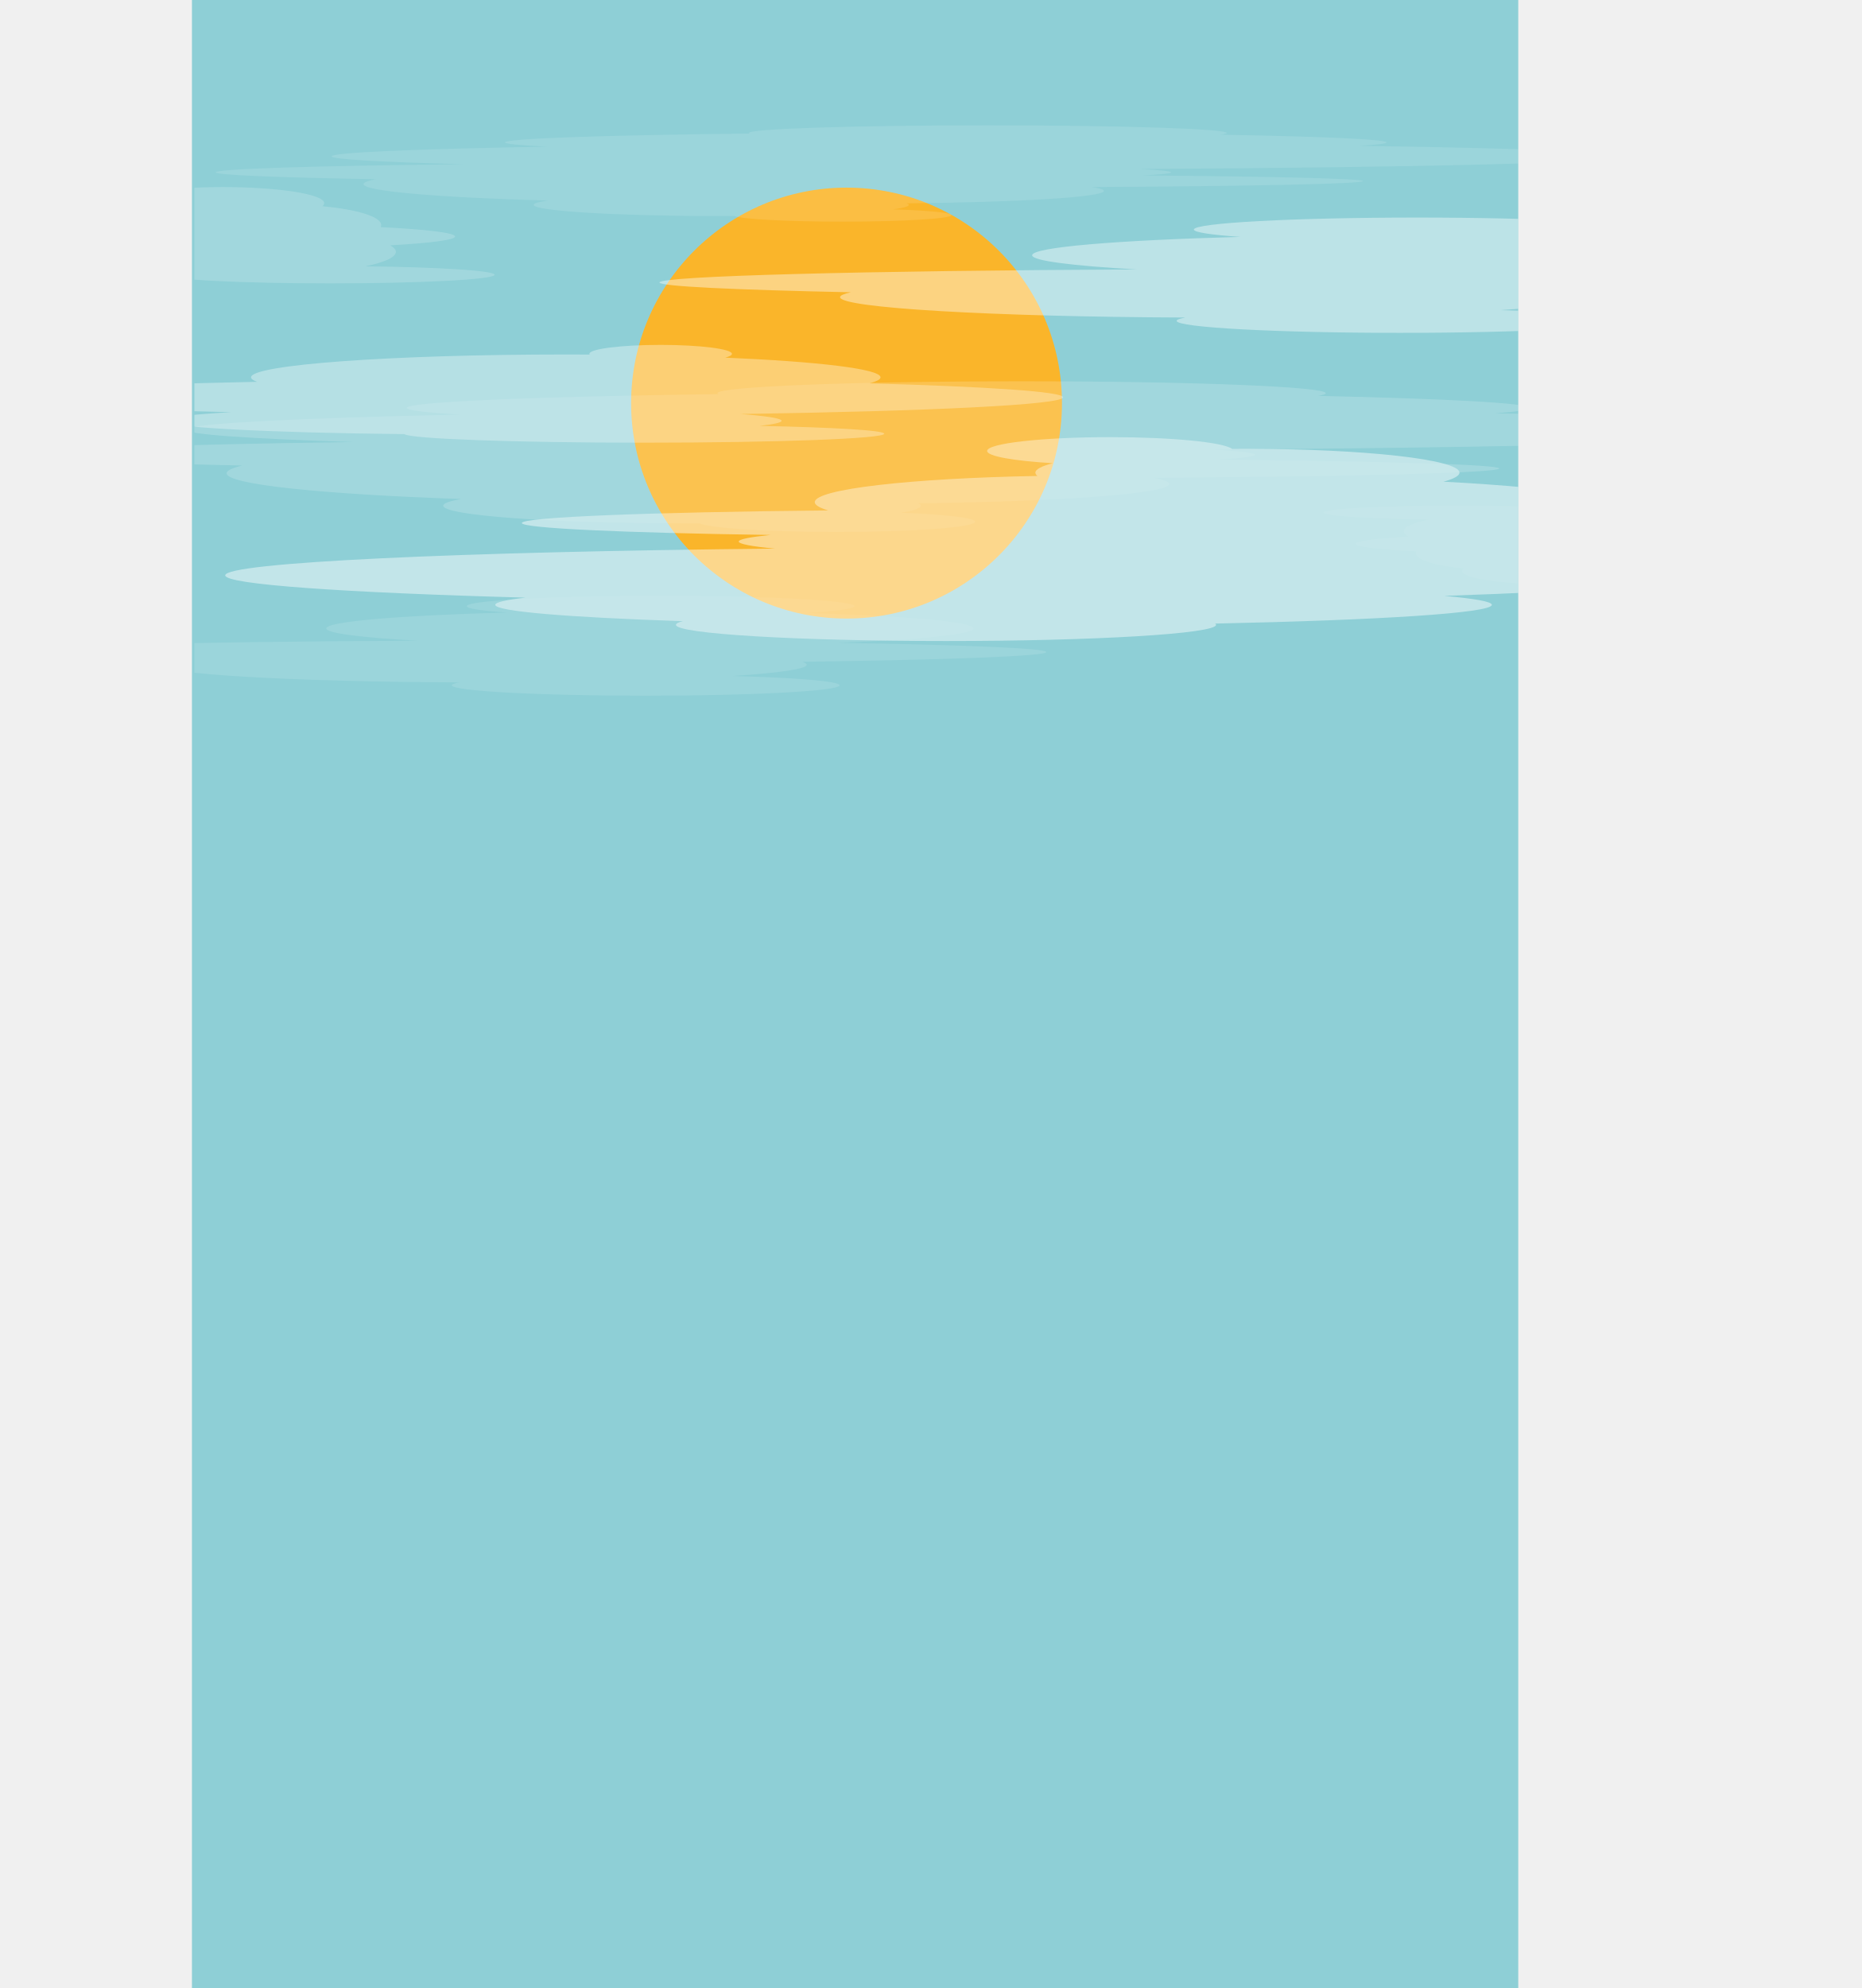
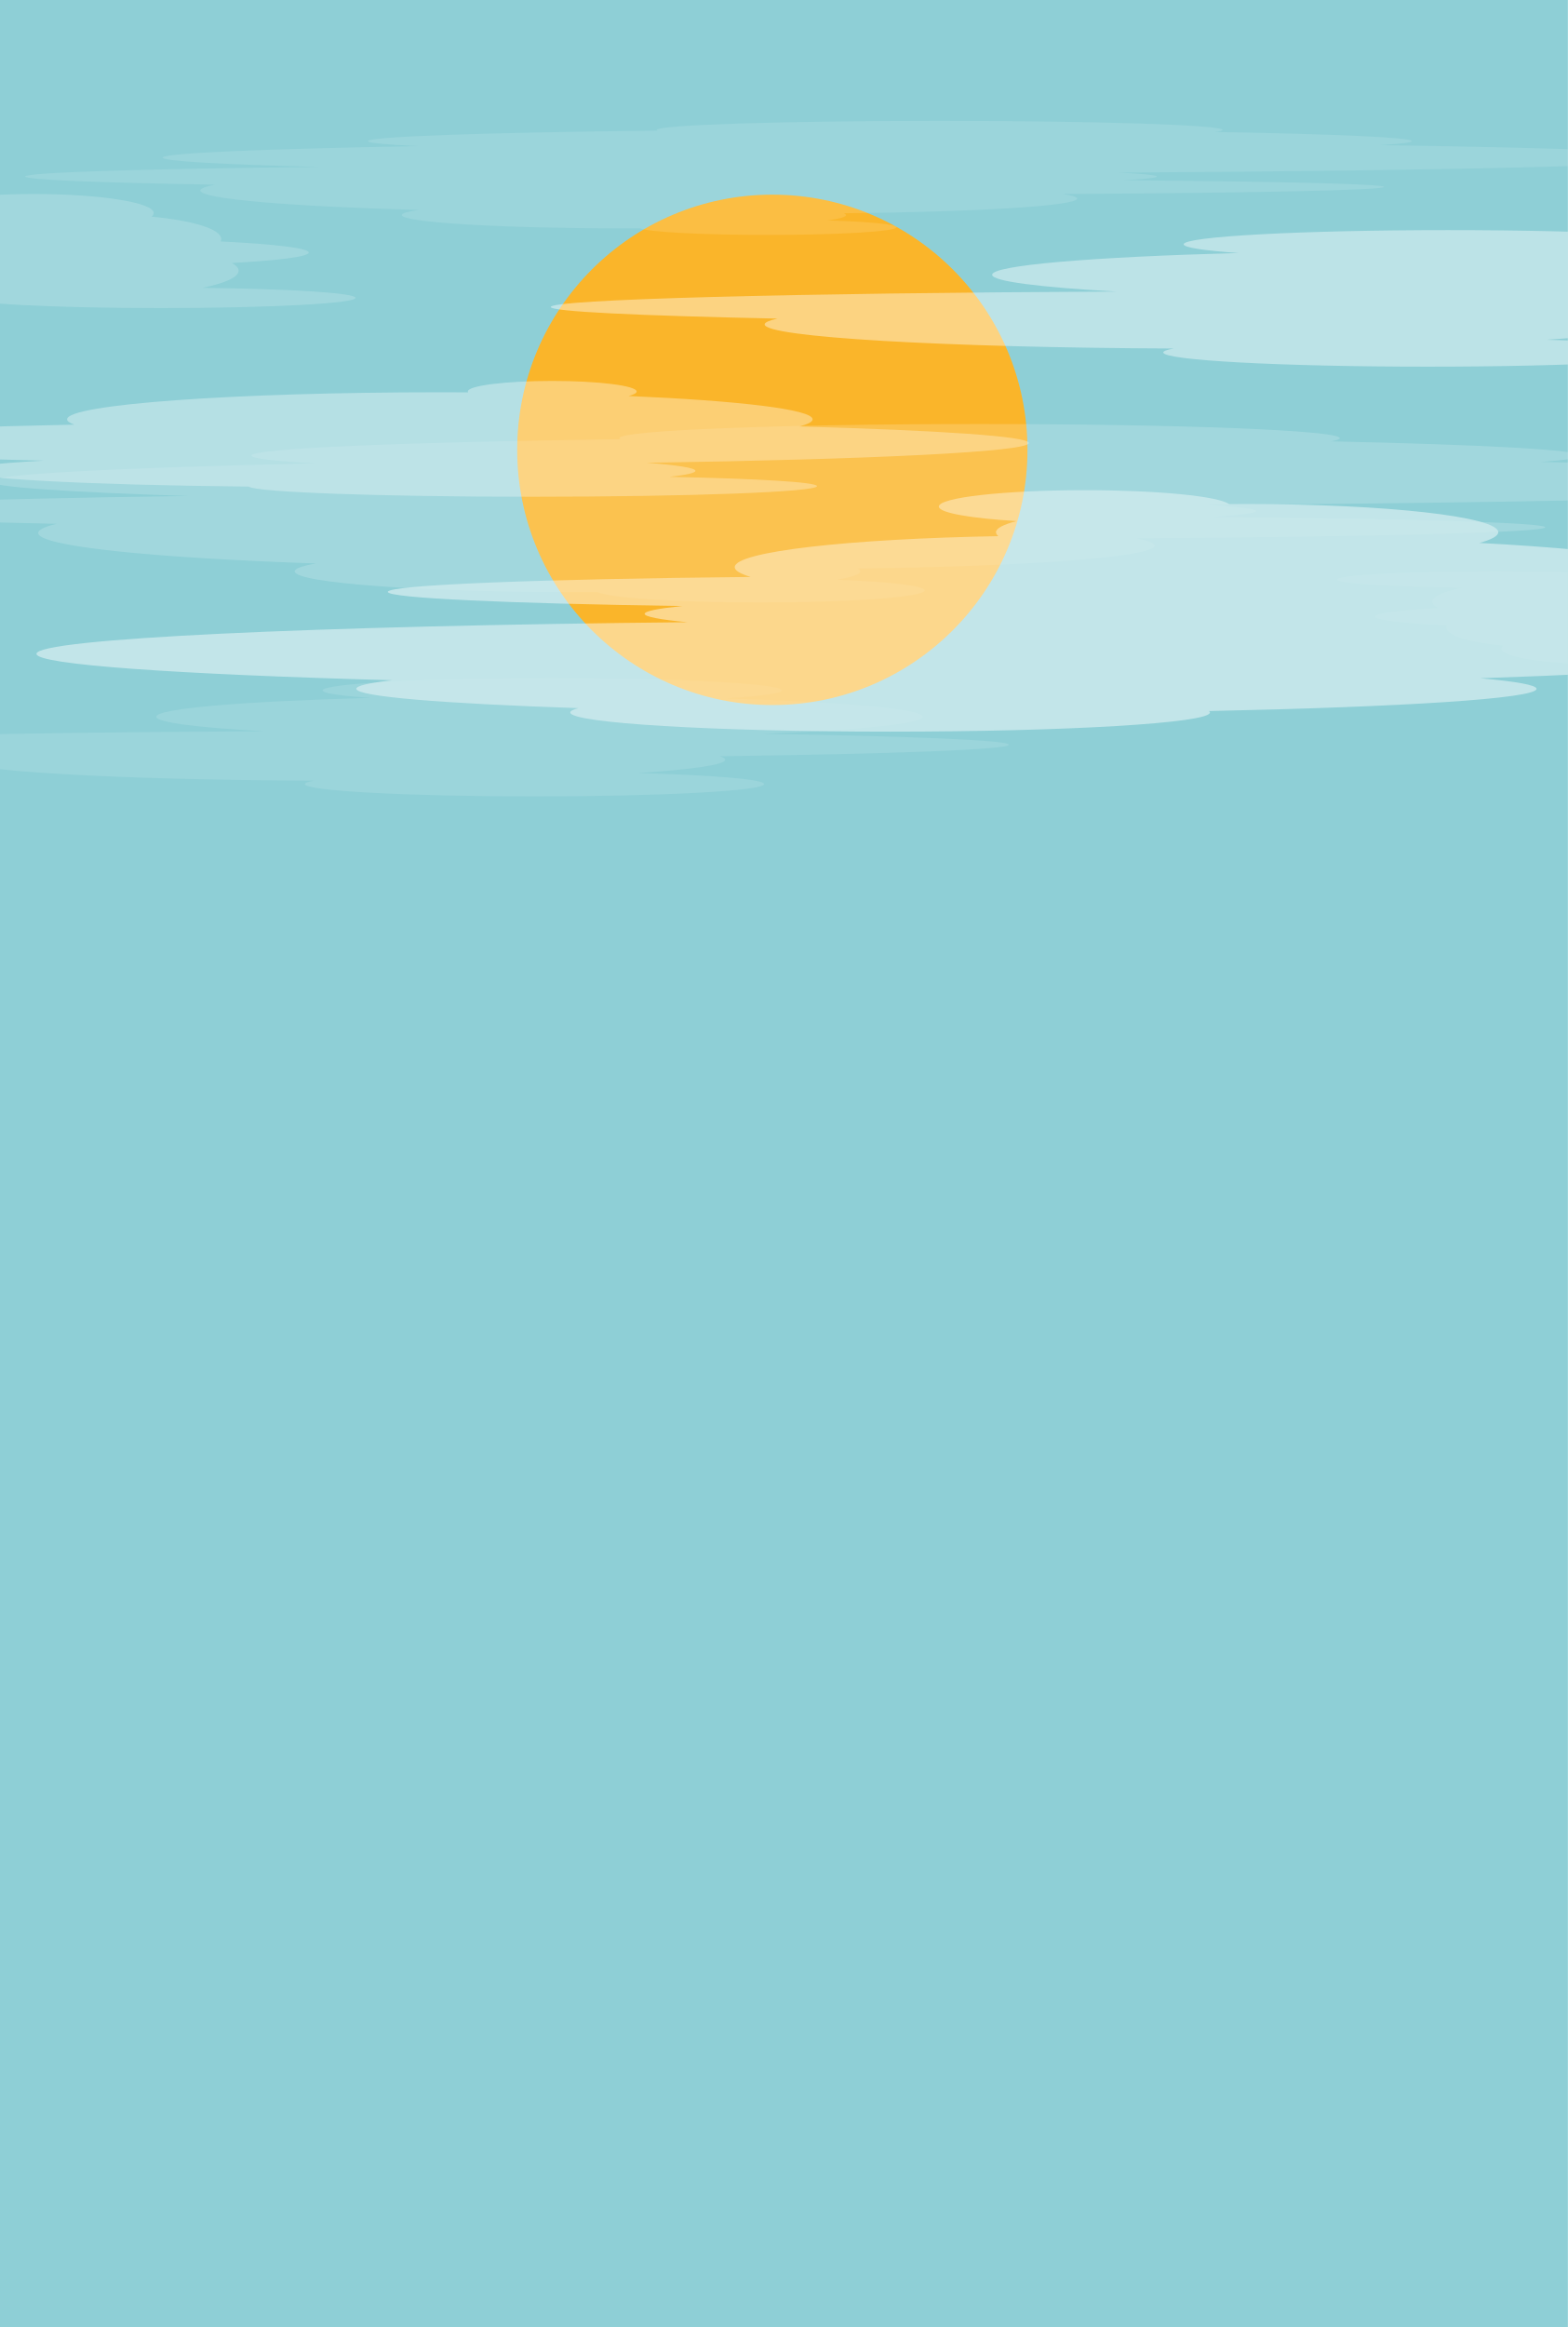
- <svg xmlns="http://www.w3.org/2000/svg" viewBox="0 0 1519.93 1623">
+ <svg xmlns="http://www.w3.org/2000/svg" id="Layer_1" data-name="Layer 1" viewBox="0 0 1081 1604">
  <defs>
    <style>.cls-1{fill:none;}.cls-2{fill:#8ecfd6;}.cls-3{fill:#fab52a;}.cls-4{clip-path:url(#clip-path);}.cls-5{opacity:0.58;}.cls-10,.cls-6,.cls-7,.cls-8,.cls-9{fill:#fff;}.cls-6{opacity:0.79;}.cls-7{opacity:0.3;}.cls-8{opacity:0.2;}.cls-9{opacity:0.6;}.cls-10{opacity:0.7;}</style>
    <clipPath id="clip-path">
-       <rect class="cls-1" x="158.74" y="19" width="1081" height="564" />
+       <rect class="cls-1" width="1081" height="564" />
    </clipPath>
  </defs>
-   <g id="Layer_2" data-name="Layer 2">
-     <g id="Layer_1-2" data-name="Layer 1">
-       <rect class="cls-2" x="156.74" width="1083" height="1623" />
-       <circle class="cls-3" cx="691.25" cy="329.09" r="175.91" />
-       <g class="cls-4">
-         <g class="cls-5">
-           <path class="cls-6" d="M1485.25,442.14c0-4.73-57.15-9-147.86-11.89,7.4-2.72,11.37-5.59,11.37-8.56,0-12.39-69.09-23.14-170.09-28.44,8.4-2.28,13.07-4.78,13.07-7.4,0-10.72-77.52-19.41-173.15-19.41-4.19,0-8.33,0-12.45.06-7.2-5.44-49-9.61-99.5-9.61-55.56,0-100.6,5-100.6,11.28,0,4.33,21.74,8.08,53.63,10-9.14,2.36-14.24,5-14.24,7.71a3.71,3.71,0,0,0,1.7,2.69c-103.43,1.85-181.84,10.72-181.84,21.38,0,2.36,3.9,4.63,11,6.76C531,418.11,426.14,422.19,426.14,427c0,4.27,82.73,8,203.06,9.74-16.83,1.69-26,3.5-26,5.4s10.51,4,29.64,5.75c-258.1,2.49-448.94,11.31-448.94,21.82,0,7.47,96.59,14.1,245.25,18.19-16,1.83-24.73,3.81-24.73,5.88,0,5.4,59.81,10.22,153.14,13.35-3.63.95-5.61,1.94-5.61,3,0,7.29,98.73,13.2,220.52,13.2S993,517.37,993,510.08c0-.34-.28-.67-.7-1,133.88-2.8,225.88-8.6,225.88-15.3,0-2.61-14-5.08-38.89-7.3,122-4.12,198.84-10.11,198.84-16.78,0-5.12-45.26-9.83-121.47-13.61C1392.9,453.38,1485.25,448.15,1485.25,442.14Z" />
-           <path class="cls-7" d="M31.34,371.26c0,3.5,64.37,6.63,166.53,8.79-8.33,2-12.8,4.13-12.8,6.33,0,9.16,77.82,17.1,191.57,21-9.46,1.69-14.72,3.53-14.72,5.47,0,7.92,87.32,14.35,195,14.35,4.72,0,9.39,0,14,0,8.11,4,55.19,7.1,112.06,7.1,62.58,0,113.31-3.73,113.31-8.34,0-3.2-24.49-6-60.4-7.37,10.3-1.75,16-3.67,16-5.7,0-.68-.68-1.34-1.91-2,116.49-1.37,204.8-7.92,204.8-15.8,0-1.75-4.39-3.42-12.4-5,163.67-1.06,281.76-4.07,281.76-7.63,0-3.16-93.18-5.89-228.7-7.2,19-1.25,29.31-2.59,29.31-4S1013,368.33,991.44,367c290.69-1.84,505.64-8.36,505.64-16.13,0-5.52-108.79-10.42-276.22-13.45,18-1.35,27.85-2.82,27.85-4.34,0-4-67.36-7.56-172.48-9.87,4.09-.7,6.32-1.43,6.32-2.18,0-5.39-111.2-9.76-248.37-9.76S585.81,315.65,585.81,321c0,.25.32.5.79.74-150.78,2.07-254.41,6.35-254.41,11.31,0,1.93,15.73,3.76,43.8,5.39-137.44,3-224,7.47-224,12.4,0,3.78,51,7.27,136.81,10.06C135.35,362.95,31.34,366.81,31.34,371.26Z" />
-           <path class="cls-8" d="M176.09,140.68c0,2.23,50.56,4.24,130.8,5.62-6.54,1.29-10.06,2.64-10.06,4,0,5.86,61.12,10.93,150.46,13.44-7.43,1.08-11.56,2.26-11.56,3.5,0,5.07,68.58,9.17,153.18,9.17l11,0c6.37,2.57,43.35,4.54,88,4.54,49.15,0,89-2.39,89-5.33,0-2-19.23-3.82-47.44-4.71,8.09-1.12,12.59-2.35,12.59-3.64,0-.43-.54-.86-1.5-1.27,91.49-.88,160.86-5.06,160.86-10.1,0-1.12-3.45-2.19-9.74-3.19,128.55-.68,221.3-2.61,221.3-4.88,0-2-73.18-3.76-179.63-4.6,14.89-.8,23-1.66,23-2.55s-9.3-1.87-26.22-2.72c228.32-1.17,397.14-5.35,397.14-10.31,0-3.53-85.45-6.66-217-8.6,14.15-.87,21.88-1.8,21.88-2.78,0-2.55-52.91-4.83-135.47-6.31,3.21-.45,5-.92,5-1.4,0-3.44-87.34-6.24-195.08-6.24s-195.08,2.79-195.08,6.24c0,.16.25.32.62.47-118.43,1.32-199.82,4.06-199.82,7.23,0,1.23,12.35,2.4,34.4,3.45-108,1.95-175.9,4.78-175.9,7.93,0,2.42,40,4.65,107.45,6.43C257.78,135.36,176.09,137.84,176.09,140.68Z" />
-           <path class="cls-9" d="M868.1,324.35c0-4.59-61.59-8.68-158.19-11.39,5.9-1.57,9.1-3.21,9.1-4.92,0-6.85-51-12.83-126.85-16.07,3.51-.94,5.52-2,5.52-3.09,0-4-26.06-7.31-58.21-7.31s-58.21,3.27-58.21,7.31a1.17,1.17,0,0,0,.23.58c-6.45,0-12.94-.06-19.51-.06-141.94,0-257,8.34-257,18.64,0,1.26,1.74,2.48,5,3.67C84.15,314.3,0,319,0,324.35c0,5.05,74.81,9.52,188.84,12.17-34.5,1.91-55.18,4.32-55.18,7,0,5.31,84.05,9.75,196.56,10.88,4.74,3.88,90.58,7,195.82,7,108.27,0,196-3.27,196-7.31,0-2.76-41.1-5.17-101.73-6.41,11.52-1.28,17.91-2.67,17.91-4.13,0-2-12.28-3.92-33.64-5.56C759.54,335.67,868.1,330.44,868.1,324.35Z" />
-           <path class="cls-10" d="M1519.93,230.54c0-3.54-76.59-6.69-195.1-8.68,76.69-3,126.63-8,126.63-13.53,0-6.25-62.85-11.7-155.83-14.55,27.39-1.71,44-3.94,44-6.37,0-5.41-81.66-9.79-182.38-9.79S974.85,182,974.85,187.4c0,2.25,14.13,4.32,37.83,6-100.65,2.72-169.89,8.39-169.89,15,0,4.49,32.48,8.57,85.28,11.57-222.5,1-389.59,5.4-389.59,10.64,0,3.14,60.16,6,156.32,8-5.77,1.28-8.85,2.62-8.85,4,0,8.79,124.37,16,282,16.62-4.64.86-7.17,1.77-7.17,2.72,0,5.41,81.66,9.79,182.38,9.79s182.38-4.38,182.38-9.79c0-3.82-40.84-7.13-100.35-8.75,43.36-2.88,69.4-6.57,69.4-10.6,0-.94-1.44-1.86-4.16-2.75C1428.32,237.81,1519.93,234.41,1519.93,230.54Z" />
-           <path class="cls-8" d="M854.38,532.32c0-3.08-66.51-5.81-169.41-7.53,66.59-2.63,110-6.91,110-11.75,0-5.43-54.58-10.16-135.31-12.63,23.78-1.49,38.19-3.42,38.19-5.53,0-4.7-70.9-8.5-158.36-8.5s-158.36,3.81-158.36,8.5c0,2,12.27,3.75,32.85,5.18-87.39,2.36-147.52,7.29-147.52,13,0,3.9,28.21,7.44,74,10-193.19.9-338.28,4.69-338.28,9.24,0,2.73,52.24,5.18,135.73,6.91-5,1.11-7.69,2.28-7.69,3.47,0,7.64,108,13.89,244.89,14.43-4,.75-6.23,1.54-6.23,2.36,0,4.7,70.9,8.5,158.36,8.5s158.36-3.81,158.36-8.5c0-3.32-35.46-6.19-87.13-7.59,37.65-2.5,60.26-5.71,60.26-9.2,0-.81-1.25-1.61-3.61-2.39C774.84,538.64,854.38,535.69,854.38,532.32Z" />
-           <path class="cls-7" d="M298.24,217.43c15.72-3.3,25-7.39,25-11.83,0-1.85-1.65-3.63-4.66-5.32,32.71-1.83,53-4.39,53-7.22,0-3-23.55-5.78-60.71-7.62a3.88,3.88,0,0,0,.4-1.68c0-6.85-19.73-12.75-48.08-15.41a3.42,3.42,0,0,0,1.53-2.51c0-7.24-37-13.1-82.66-13.1s-82.66,5.87-82.66,13.1c0,5.59,22.06,10.35,53.12,12.24-2.86,1.66-4.49,3.44-4.69,5.29-73.35,1.21-127.06,5.09-127.06,9.69,0,2.93,21.75,5.56,56.46,7.41-2.8,1.64-4.32,3.36-4.32,5.14,0,7.46,26.34,14,65.17,17.31-1.76.46-2.69.93-2.69,1.41,0,3.89,60.1,7,134.23,7s134.23-3.16,134.23-7C403.92,220.94,358.65,218.12,298.24,217.43Z" />
-           <path class="cls-8" d="M1166.68,424.12c-12.8,2.68-20.39,6-20.39,9.63,0,1.5,1.34,3,3.79,4.34-26.63,1.49-43.19,3.57-43.19,5.88,0,2.48,19.17,4.7,49.44,6.21a3.16,3.16,0,0,0-.33,1.37c0,5.58,16.07,10.38,39.15,12.54a2.79,2.79,0,0,0-1.25,2c0,5.89,30.14,10.67,67.31,10.67s67.31-4.78,67.31-10.67c0-4.55-18-8.43-43.26-10,2.33-1.35,3.65-2.8,3.82-4.31,59.73-1,103.47-4.14,103.47-7.89,0-2.38-17.71-4.53-46-6,2.28-1.33,3.52-2.74,3.52-4.18,0-6.08-21.45-11.37-53.06-14.09,1.44-.37,2.19-.76,2.19-1.15,0-3.17-48.94-5.74-109.3-5.74s-109.3,2.57-109.3,5.74C1080.62,421.26,1117.48,423.56,1166.68,424.12Z" />
-         </g>
-       </g>
+   <rect class="cls-2" x="-2" y="-19" width="1083" height="1623" />
+   <circle class="cls-3" cx="532.51" cy="310.09" r="175.91" />
+   <g class="cls-4">
+     <g class="cls-5">
+       <path class="cls-6" d="M1326.52,423.14c0-4.73-57.15-9-147.86-11.89,7.4-2.72,11.37-5.59,11.37-8.56,0-12.39-69.09-23.14-170.09-28.44,8.4-2.28,13.07-4.78,13.07-7.4,0-10.72-77.52-19.41-173.15-19.41-4.19,0-8.33,0-12.45.06-7.2-5.44-49-9.61-99.5-9.61-55.56,0-100.6,5-100.6,11.28,0,4.33,21.74,8.08,53.63,10-9.14,2.36-14.24,5-14.24,7.71a3.71,3.71,0,0,0,1.7,2.69C585,371.39,506.56,380.25,506.56,390.92c0,2.36,3.9,4.63,11,6.76C372.25,399.11,267.4,403.19,267.4,408c0,4.27,82.73,8,203.06,9.74-16.83,1.69-26,3.5-26,5.4s10.51,4,29.64,5.75C216,431.37,25.14,440.2,25.14,450.7c0,7.47,96.59,14.1,245.25,18.19-16,1.83-24.73,3.81-24.73,5.88,0,5.4,59.81,10.22,153.14,13.35-3.63.95-5.61,1.94-5.61,3,0,7.29,98.73,13.2,220.52,13.2s220.52-5.91,220.52-13.2c0-.34-.28-.67-.7-1,133.88-2.8,225.88-8.6,225.88-15.3,0-2.61-14-5.08-38.89-7.3,122-4.12,198.84-10.11,198.84-16.78,0-5.12-45.26-9.83-121.47-13.61C1234.17,434.38,1326.52,429.15,1326.52,423.14Z" />
+       <path class="cls-7" d="M-127.39,352.26c0,3.5,64.37,6.63,166.53,8.79-8.33,2-12.8,4.13-12.8,6.33,0,9.16,77.82,17.1,191.57,21-9.46,1.69-14.72,3.53-14.72,5.47,0,7.92,87.32,14.35,195,14.35,4.72,0,9.39,0,14,0,8.11,4,55.19,7.1,112.06,7.1,62.58,0,113.31-3.73,113.31-8.34,0-3.2-24.49-6-60.4-7.37,10.3-1.75,16-3.67,16-5.7,0-.68-.68-1.34-1.91-2,116.49-1.37,204.8-7.92,204.8-15.8,0-1.75-4.39-3.42-12.4-5,163.67-1.06,281.76-4.07,281.76-7.63,0-3.16-93.18-5.89-228.7-7.2,19-1.25,29.31-2.59,29.31-4s-11.84-2.93-33.39-4.25c290.69-1.84,505.64-8.36,505.64-16.13,0-5.52-108.79-10.42-276.22-13.45,18-1.35,27.85-2.82,27.85-4.34,0-4-67.36-7.56-172.48-9.87,4.09-.7,6.32-1.43,6.32-2.18,0-5.39-111.2-9.76-248.37-9.76S427.07,296.65,427.07,302c0,.25.32.5.79.74-150.78,2.07-254.41,6.35-254.41,11.31,0,1.93,15.73,3.76,43.8,5.39-137.44,3-224,7.47-224,12.4,0,3.78,51,7.27,136.81,10.06C-23.38,343.95-127.39,347.81-127.39,352.26Z" />
+       <path class="cls-8" d="M17.36,121.68c0,2.23,50.56,4.24,130.8,5.62-6.54,1.29-10.06,2.64-10.06,4,0,5.86,61.12,10.93,150.46,13.44-7.43,1.08-11.56,2.26-11.56,3.5,0,5.07,68.58,9.17,153.18,9.17l11,0c6.37,2.57,43.35,4.54,88,4.54,49.15,0,89-2.39,89-5.33,0-2-19.23-3.82-47.44-4.71,8.09-1.12,12.59-2.35,12.59-3.64,0-.43-.54-.86-1.5-1.27,91.49-.88,160.86-5.06,160.86-10.1,0-1.12-3.45-2.19-9.74-3.19,128.55-.68,221.3-2.61,221.3-4.88,0-2-73.18-3.76-179.63-4.6,14.89-.8,23-1.66,23-2.55s-9.3-1.87-26.22-2.72c228.32-1.17,397.14-5.35,397.14-10.31,0-3.53-85.45-6.66-217-8.6,14.15-.87,21.88-1.8,21.88-2.78,0-2.55-52.91-4.83-135.47-6.31,3.21-.45,5-.92,5-1.4,0-3.44-87.34-6.24-195.08-6.24s-195.08,2.79-195.08,6.24c0,.16.25.32.62.47C335,91.37,253.65,94.11,253.65,97.28c0,1.23,12.35,2.4,34.4,3.45-108,1.95-175.9,4.78-175.9,7.93,0,2.42,40,4.65,107.45,6.43C99,116.36,17.36,118.84,17.36,121.68Z" />
+       <path class="cls-9" d="M709.37,305.35c0-4.59-61.59-8.68-158.19-11.39,5.9-1.57,9.1-3.21,9.1-4.92,0-6.85-51-12.83-126.85-16.07,3.51-.94,5.52-2,5.52-3.09,0-4-26.06-7.31-58.21-7.31s-58.21,3.27-58.21,7.31a1.17,1.17,0,0,0,.23.58c-6.45,0-12.94-.06-19.51-.06-141.94,0-257,8.34-257,18.64,0,1.26,1.74,2.48,5,3.67-125.85,2.58-210,7.28-210,12.64,0,5.05,74.81,9.52,188.84,12.17-34.5,1.91-55.18,4.32-55.18,7,0,5.31,84.05,9.75,196.56,10.88,4.74,3.88,90.58,7,195.82,7,108.27,0,196-3.27,196-7.31,0-2.76-41.1-5.17-101.73-6.41,11.52-1.28,17.91-2.67,17.91-4.13,0-2-12.28-3.92-33.64-5.56C600.81,316.67,709.37,311.44,709.37,305.35Z" />
+       <path class="cls-10" d="M1361.2,211.54c0-3.54-76.59-6.69-195.1-8.68,76.69-3,126.63-8,126.63-13.53,0-6.25-62.85-11.7-155.83-14.55,27.39-1.71,44-3.94,44-6.37,0-5.41-81.66-9.79-182.38-9.79S816.11,163,816.11,168.4c0,2.25,14.13,4.32,37.83,6-100.65,2.72-169.89,8.39-169.89,15,0,4.49,32.48,8.57,85.28,11.57-222.5,1-389.59,5.4-389.59,10.64,0,3.14,60.16,6,156.32,8-5.77,1.28-8.85,2.62-8.85,4,0,8.79,124.37,16,282,16.62-4.64.86-7.17,1.77-7.17,2.72,0,5.41,81.66,9.79,182.38,9.79s182.38-4.38,182.38-9.79c0-3.82-40.84-7.13-100.35-8.75,43.36-2.88,69.4-6.57,69.4-10.6,0-.94-1.44-1.86-4.16-2.75C1269.59,218.81,1361.2,215.41,1361.2,211.54Z" />
+       <path class="cls-8" d="M695.65,513.32c0-3.08-66.51-5.81-169.41-7.53,66.59-2.63,110-6.91,110-11.75,0-5.43-54.58-10.16-135.31-12.63,23.78-1.49,38.19-3.42,38.19-5.53,0-4.7-70.9-8.5-158.36-8.5s-158.36,3.81-158.36,8.5c0,2,12.27,3.75,32.85,5.18-87.39,2.36-147.52,7.29-147.52,13,0,3.9,28.21,7.44,74,10-193.19.9-338.28,4.69-338.28,9.24,0,2.73,52.24,5.18,135.73,6.91-5,1.11-7.69,2.28-7.69,3.47,0,7.64,108,13.89,244.89,14.43-4,.75-6.23,1.54-6.23,2.36,0,4.7,70.9,8.5,158.36,8.5s158.36-3.81,158.36-8.5c0-3.32-35.46-6.19-87.13-7.59,37.65-2.5,60.26-5.71,60.26-9.2,0-.81-1.25-1.61-3.61-2.39C616.1,519.64,695.65,516.69,695.65,513.32Z" />
+       <path class="cls-7" d="M139.5,198.43c15.72-3.3,25-7.39,25-11.83,0-1.85-1.65-3.63-4.66-5.32,32.71-1.83,53-4.39,53-7.22,0-3-23.55-5.78-60.71-7.62a3.88,3.88,0,0,0,.4-1.68c0-6.85-19.73-12.75-48.08-15.41a3.42,3.42,0,0,0,1.53-2.51c0-7.24-37-13.1-82.66-13.1s-82.66,5.87-82.66,13.1c0,5.59,22.06,10.35,53.12,12.24-2.86,1.66-4.49,3.44-4.69,5.29-73.35,1.21-127.06,5.09-127.06,9.69,0,2.93,21.75,5.56,56.46,7.41-2.8,1.64-4.32,3.36-4.32,5.14,0,7.46,26.34,14,65.17,17.31-1.76.46-2.69.93-2.69,1.41,0,3.89,60.1,7,134.23,7s134.23-3.16,134.23-7C245.18,201.94,199.92,199.12,139.5,198.43Z" />
+       <path class="cls-8" d="M1007.94,405.12c-12.8,2.68-20.39,6-20.39,9.63,0,1.5,1.34,3,3.79,4.34-26.63,1.49-43.19,3.57-43.19,5.88,0,2.48,19.17,4.7,49.44,6.21a3.16,3.16,0,0,0-.33,1.37c0,5.58,16.07,10.38,39.15,12.54a2.79,2.79,0,0,0-1.25,2c0,5.89,30.14,10.67,67.31,10.67s67.31-4.78,67.31-10.67c0-4.55-18-8.43-43.26-10,2.33-1.35,3.65-2.8,3.82-4.31,59.73-1,103.47-4.14,103.47-7.89,0-2.38-17.71-4.53-46-6,2.28-1.33,3.52-2.74,3.52-4.18,0-6.08-21.45-11.37-53.06-14.09,1.44-.37,2.19-.76,2.19-1.15,0-3.17-48.94-5.74-109.3-5.74s-109.3,2.57-109.3,5.74C921.89,402.26,958.75,404.56,1007.94,405.12Z" />
    </g>
  </g>
</svg>
